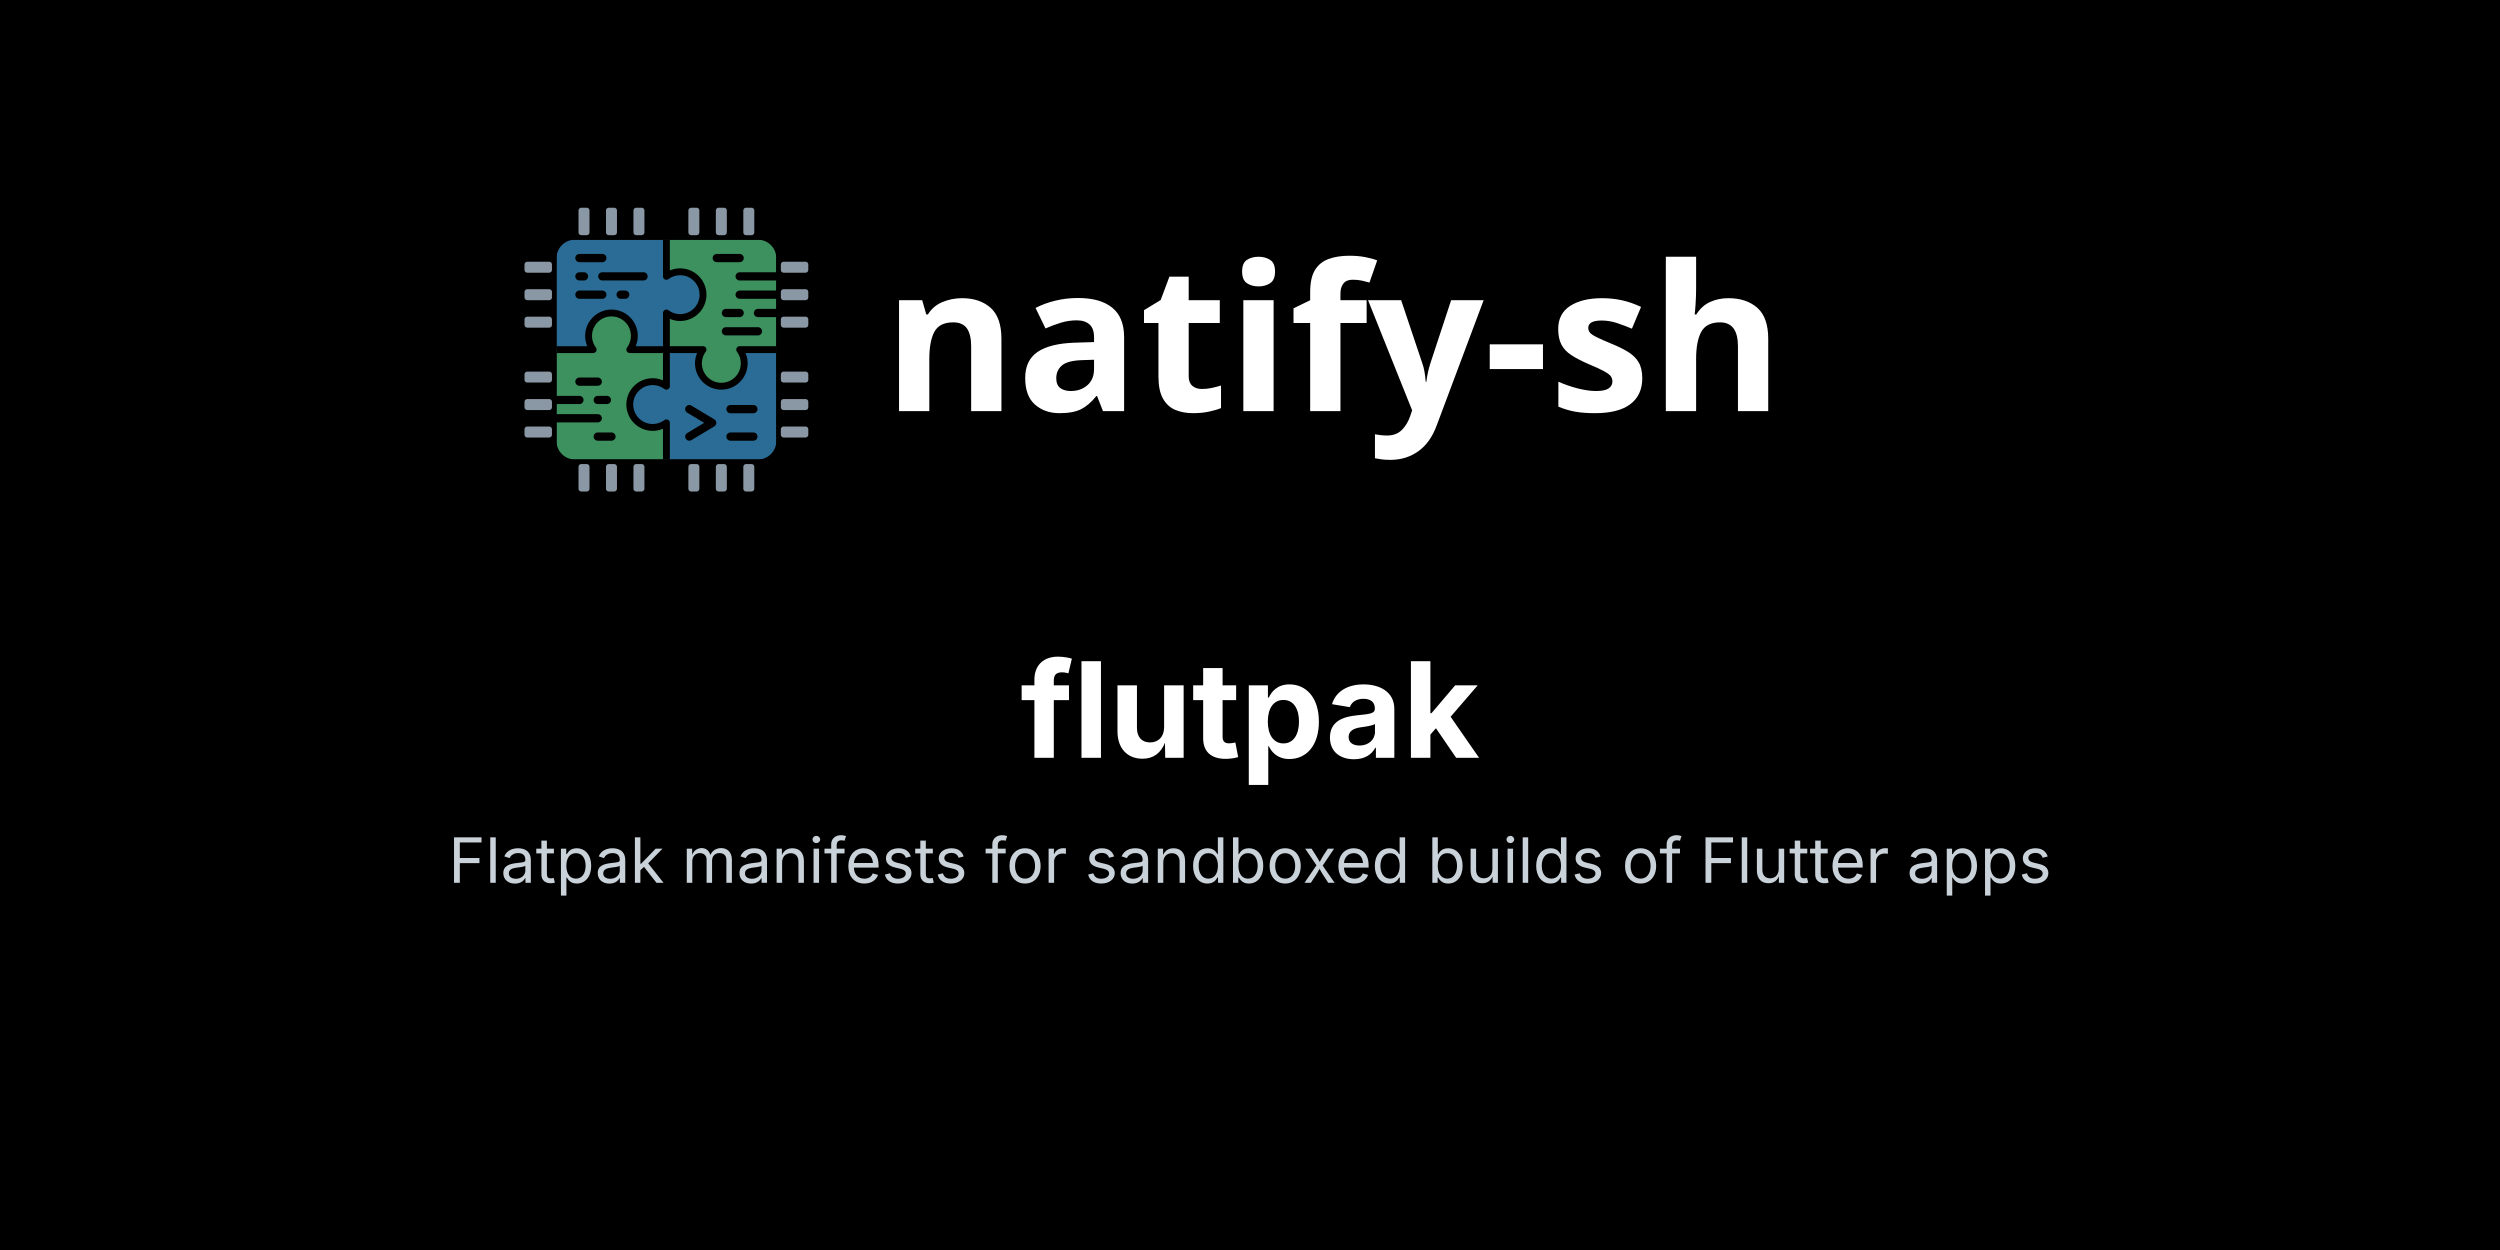
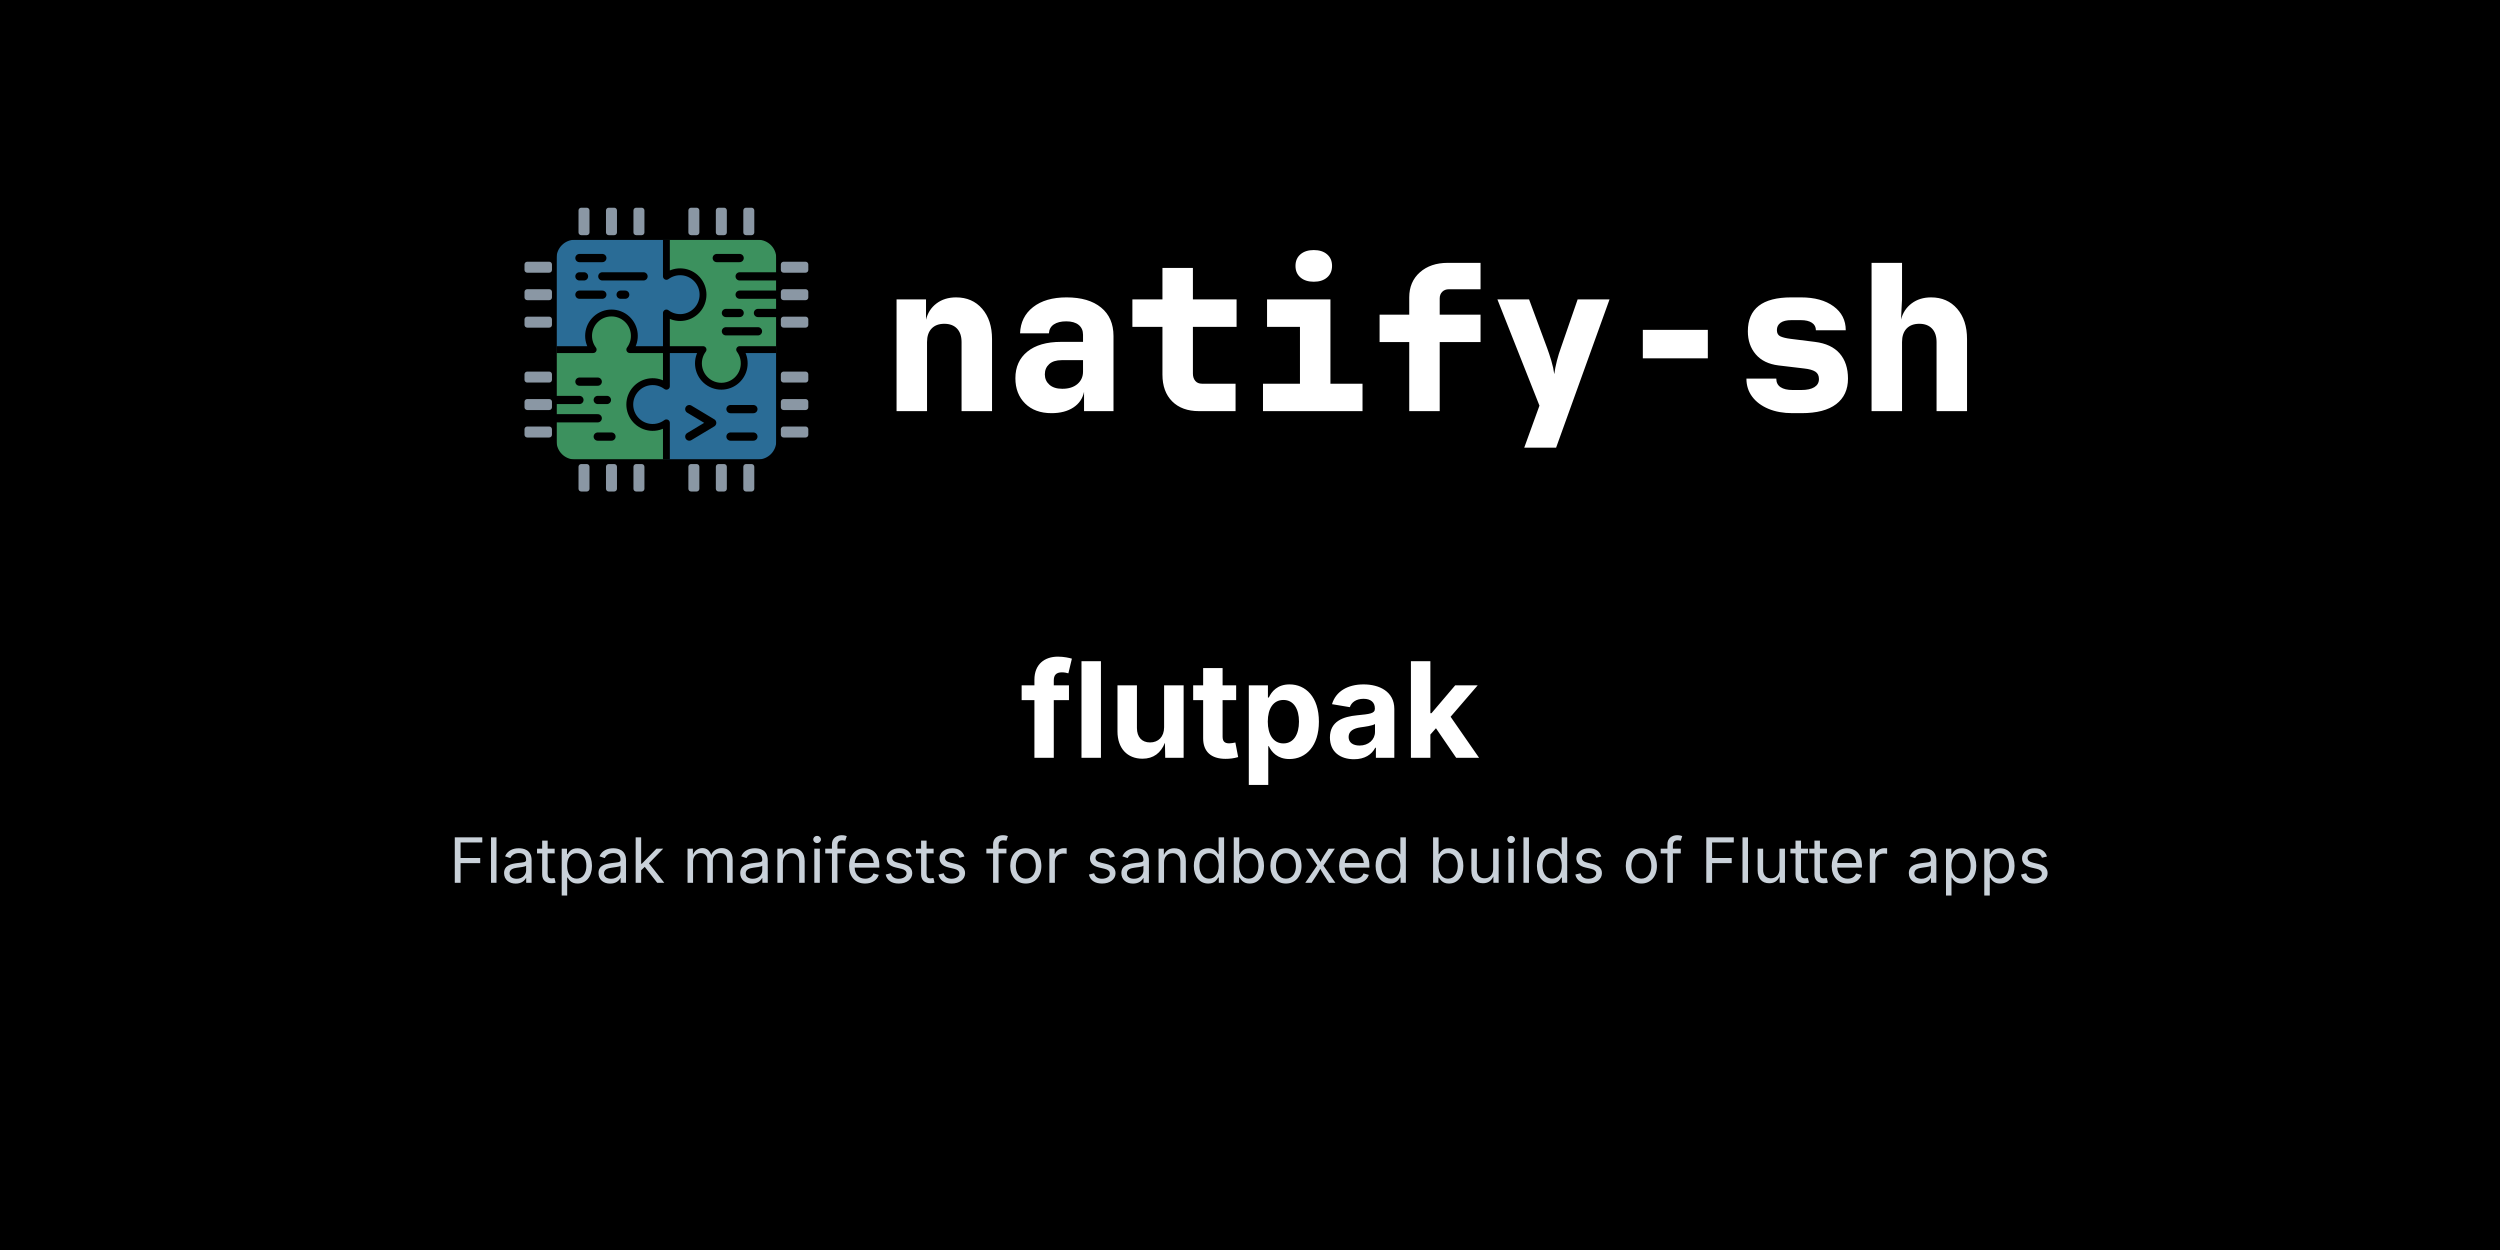
<svg xmlns="http://www.w3.org/2000/svg" width="1280" height="640" viewBox="0 0 1280 640">
  <rect width="1280" height="640" fill="#000000" />
  <svg x="266.2" y="104" width="150" height="150" viewBox="0 0 32 32">
    <g fill="#8a97a4">
      <rect x="6.4" y="0.5" width="1.2" height="3" rx="0.3" />
      <rect x="6.4" y="28.5" width="1.2" height="3" rx="0.3" />
      <rect x="0.5" y="6.4" width="3" height="1.2" rx="0.3" />
      <rect x="28.5" y="6.4" width="3" height="1.2" rx="0.3" />
      <rect x="9.4" y="0.5" width="1.2" height="3" rx="0.3" />
      <rect x="9.4" y="28.5" width="1.2" height="3" rx="0.3" />
      <rect x="0.5" y="9.4" width="3" height="1.2" rx="0.3" />
      <rect x="28.5" y="9.4" width="3" height="1.2" rx="0.3" />
      <rect x="12.4" y="0.5" width="1.2" height="3" rx="0.3" />
      <rect x="12.4" y="28.5" width="1.2" height="3" rx="0.3" />
      <rect x="0.5" y="12.4" width="3" height="1.2" rx="0.3" />
      <rect x="28.5" y="12.4" width="3" height="1.2" rx="0.3" />
      <rect x="18.4" y="0.5" width="1.2" height="3" rx="0.3" />
      <rect x="18.4" y="28.5" width="1.2" height="3" rx="0.3" />
      <rect x="0.5" y="18.4" width="3" height="1.2" rx="0.3" />
      <rect x="28.5" y="18.4" width="3" height="1.2" rx="0.3" />
      <rect x="21.4" y="0.5" width="1.2" height="3" rx="0.3" />
      <rect x="21.4" y="28.5" width="1.2" height="3" rx="0.3" />
      <rect x="0.5" y="21.4" width="3" height="1.2" rx="0.3" />
      <rect x="28.5" y="21.4" width="3" height="1.2" rx="0.3" />
      <rect x="24.4" y="0.5" width="1.2" height="3" rx="0.3" />
      <rect x="24.4" y="28.5" width="1.2" height="3" rx="0.3" />
      <rect x="0.5" y="24.4" width="3" height="1.2" rx="0.3" />
      <rect x="28.5" y="24.4" width="3" height="1.2" rx="0.3" />
    </g>
    <g transform="translate(4 4)">
      <mask id="natify-mcu-color-neck4-cut">
        <rect width="24" height="24" rx="2" fill="#fff" />
        <g fill="none" stroke="#000" stroke-width="0.75" stroke-linejoin="round">
          <path d="M12 0V4A2.5 2.5 0 1 1 12 8V12M24 12H20A2.5 2.5 0 1 1 16 12H12M12 24V20A2.5 2.5 0 1 1 12 16V12M0 12H4A2.5 2.5 0 1 1 8 12H12" />
          <path stroke-width="0.9" stroke-linecap="round" d="M2.5 2H5M2.5 4H3M5 4H9.5M2.5 6H5M7 6H7.5M17.5 2H20M20 4H24M20 6H24M18.5 8H20M22 8H24M18.5 10H22M2.5 15.5H4.5M0 17.5H2.5M4.5 17.5H5.5M0 19.5H4.5M4.5 21.5H6M14.5 18.5L17 20L14.5 21.5M19 18.5H21.5M19 21.5H21.5" />
        </g>
      </mask>
      <g mask="url(#natify-mcu-color-neck4-cut)">
        <rect width="12" height="12" fill="#2a6c96" />
        <rect x="12" width="12" height="12" fill="#3c915e" />
        <rect x="12" y="12" width="12" height="12" fill="#2a6c96" />
        <rect y="12" width="12" height="12" fill="#3c915e" />
        <circle cx="13.5" cy="6" r="2.5" fill="#2a6c96" />
        <circle cx="18" cy="13.5" r="2.5" fill="#3c915e" />
        <circle cx="10.5" cy="18" r="2.5" fill="#2a6c96" />
        <circle cx="6" cy="10.5" r="2.5" fill="#3c915e" />
      </g>
    </g>
  </svg>
-   <text x="452.2" y="210.5" font-family="JetBrains Mono" font-weight="800" font-size="104" fill="#ffffff">natify-sh</text>
-   <text x="640.0" y="388" text-anchor="middle" font-family="Inter" font-weight="700" font-size="68" fill="#ffffff">flutpak</text>
-   <text x="640.0" y="452" text-anchor="middle" font-family="Inter" font-size="32" fill="#c9d1d9">Flatpak manifests for sandboxed builds of Flutter apps</text>
+   <path fill="#ffffff" d="M459.04 210.5V153.3H474.12V163.7Q475.36 158.5 479.47 155.38Q483.58 152.26 489.51 152.26Q497.83 152.26 502.87 158.08Q507.92 163.91 507.92 173.58V210.5H492.32V175.14Q492.32 170.67 489.98 168.22Q487.64 165.78 483.48 165.78Q479.32 165.78 476.98 168.22Q474.64 170.67 474.64 175.14V210.5ZM538.39 211.54Q529.86 211.54 524.87 206.6Q519.88 201.66 519.88 193.65Q519.88 185.02 526.01 180.03Q532.15 175.04 543.28 175.04H554.51V171.4Q554.51 168.17 552.27 166.35Q550.04 164.53 545.88 164.53Q541.92 164.53 539.58 166.09Q537.24 167.65 537.04 170.67H522.27Q522.58 162.24 528.92 157.25Q535.27 152.26 546.08 152.26Q557.42 152.26 563.76 157.46Q570.11 162.66 570.11 172.02V210.5H555.03V200.62Q553.99 205.72 549.57 208.63Q545.15 211.54 538.39 211.54ZM543.9 199.06Q548.79 199.06 551.65 196.62Q554.51 194.17 554.51 190.22V184.4H543.59Q539.43 184.4 537.19 186.42Q534.96 188.45 534.96 191.68Q534.96 194.9 537.3 196.98Q539.64 199.06 543.9 199.06ZM613.89 210.5Q605.16 210.5 600.16 205.51Q595.17 200.52 595.17 191.78V167.34H579.78V153.3H595.17V137.18H610.77V153.3H633.13V167.34H610.77V191.26Q610.77 193.55 611.97 195Q613.16 196.46 615.45 196.46H632.61V210.5ZM646.65 210.5V196.46H665.58V167.34H648.73V153.3H681.18V196.46H697.61V210.5ZM672.65 144.25Q668.39 144.25 665.84 142.07Q663.29 139.88 663.29 136.14Q663.29 132.4 665.84 130.21Q668.39 128.03 672.65 128.03Q676.92 128.03 679.46 130.21Q682.01 132.4 682.01 136.14Q682.01 139.88 679.46 142.07Q676.92 144.25 672.65 144.25ZM721.53 210.5V175.14H706.35V161.1H721.53V152.26Q721.53 144.25 726.99 139.42Q732.45 134.58 741.29 134.58H758.04V148.1H741.81Q739.73 148.1 738.43 149.4Q737.13 150.7 737.13 152.78V161.1H758.04V175.14H737.13V210.5ZM780.4 229.22 788.2 207.69 766.67 153.3H782.89L792.15 178.26Q793.19 181.07 794.28 184.71Q795.37 188.35 795.79 191.57Q796.2 188.35 797.14 184.71Q798.08 181.07 799.12 178.26L807.75 153.3H824.08L796.72 229.22ZM841.13 183.46V168.9H874.41V183.46ZM917.78 211.54Q910.71 211.54 905.4 209.3Q900.1 207.07 897.14 203.12Q894.17 199.16 894.17 193.86H909.46Q909.46 196.77 911.64 198.23Q913.83 199.68 917.78 199.68H922.36Q926.62 199.68 928.96 198.23Q931.3 196.77 931.3 194.07Q931.3 191.47 929.43 190.27Q927.56 189.08 923.71 188.66L910.6 187.1Q903.01 186.16 898.96 181.43Q894.9 176.7 894.9 169.63Q894.9 152.26 917.16 152.26H922.04Q932.55 152.26 938.79 156.84Q945.03 161.41 945.03 169.11H929.74Q929.74 166.61 927.71 165.26Q925.68 163.91 922.04 163.91H917.16Q913.52 163.91 911.64 165.26Q909.77 166.61 909.77 169Q909.77 171.4 911.59 172.23Q913.41 173.06 916.74 173.48L929.22 175.04Q937.64 176.08 941.91 180.96Q946.17 185.85 946.17 193.86Q946.17 202.28 940.14 206.91Q934.11 211.54 922.36 211.54ZM958.24 210.5V134.58H973.84V153.3L973.32 163.6Q974.67 158.4 978.78 155.33Q982.88 152.26 988.71 152.26Q997.03 152.26 1002.07 158.08Q1007.12 163.91 1007.12 173.58V210.5H991.52V175.14Q991.52 170.67 989.18 168.22Q986.84 165.78 982.68 165.78Q978.52 165.78 976.18 168.22Q973.84 170.67 973.84 175.14V210.5Z" />
+   <path fill="#ffffff" d="M547.31 350.88H539.54V348.36C539.54 345.77 540.67 344.24 543.69 344.24C544.99 344.24 546.18 344.5 547.01 344.74L548.81 337.23C547.58 336.87 544.79 336.2 541.67 336.2C534.8 336.2 529.62 340.12 529.62 348.02V350.88H523.08V358.48H529.62V388H539.54V358.48H547.31ZM563.68 338.53H553.72V388H563.68ZM584.93 388.46C590.58 388.46 594.36 385.54 596.45 380.3L596.59 388H606.02V350.88H596.02V372.36C596.02 377.28 593.03 380.13 588.82 380.13C584.63 380.13 582.11 377.38 582.11 372.76V350.88H572.15V374.49C572.15 383.19 577.23 388.46 584.93 388.46ZM632.91 350.88H625.97V342.05H616.01V350.88H610.9V358.48H616.01V378.01C616.01 384.81 620.06 388.53 627.5 388.53C629.49 388.53 631.72 388.3 633.94 387.63L632.51 380.16C631.78 380.36 630.12 380.6 629.36 380.6C626.93 380.6 625.97 379.5 625.97 377.14V358.48H632.91ZM639.39 401.88H649.35V382.06H649.65C651.04 385.04 654.09 388.63 660.17 388.63C668.74 388.63 675.28 381.86 675.28 369.51C675.28 356.82 668.47 350.41 660.24 350.41C653.93 350.41 651.01 354.17 649.65 357.12H649.18V350.88H639.39ZM657.12 380.63C652.04 380.63 649.11 376.18 649.11 369.47C649.11 362.73 652 358.38 657.12 358.38C662.33 358.38 665.08 362.96 665.08 369.47C665.08 376.01 662.3 380.63 657.12 380.63ZM693.27 388.73C698.75 388.73 702.34 386.31 704.13 382.85H704.46V388H713.89V363C713.89 354 706.12 350.41 698.16 350.41C689.85 350.41 683.88 354.1 681.99 360.54L691.12 362.07C691.91 359.68 694.27 357.79 698.12 357.79C701.84 357.79 703.93 359.58 703.93 362.73V362.9C703.93 365.32 701.31 365.59 694.93 366.22C687.63 366.92 680.92 369.31 680.92 377.61C680.92 384.95 686.2 388.73 693.27 388.73ZM696.1 381.72C692.81 381.72 690.49 380.23 690.49 377.34C690.49 374.35 692.94 372.93 696.63 372.39C698.82 372.1 702.77 371.56 704 370.7V374.72C704 378.64 700.75 381.72 696.1 381.72ZM722.39 388H732.35V376.08L735.21 372.86L745.57 388H757.29L742.71 366.98L756.59 350.88H745.07L732.92 365.16H732.35V338.53H722.39Z" />
+   <path fill="#c9d1d9" d="M232.85 452H235.82V441.94H245.87V439.31H235.82V431.34H246.93V428.72H232.85ZM254.21 428.72H251.4V452H254.21ZM264.04 452.41C266.99 452.41 268.63 450.86 269.23 449.62H269.41V452H272.18V440.48C272.18 435.03 267.98 434.31 265.63 434.31C262.93 434.31 259.93 435.28 258.59 438.45L261.29 439.34C261.84 438.12 263.2 436.78 265.71 436.78C268.13 436.78 269.37 438.03 269.37 440.2V440.3C269.37 441.59 267.99 441.5 264.88 441.89C261.65 442.3 258.09 443.03 258.09 447.03C258.09 450.47 260.73 452.41 264.04 452.41ZM264.52 449.92C262.43 449.92 260.91 448.98 260.91 447.17C260.91 445.19 262.71 444.53 264.76 444.27C265.84 444.12 268.9 443.81 269.37 443.27V445.69C269.37 447.83 267.63 449.92 264.52 449.92ZM283.99 434.53H280.4V430.38H277.59V434.53H274.96V436.94H277.59V447.69C277.59 450.55 279.37 452.22 282.38 452.22C283.1 452.22 283.9 452.11 284.48 451.91L283.9 449.53C283.43 449.62 282.82 449.72 282.46 449.72C280.98 449.72 280.4 449.03 280.4 447.47V436.94H283.99ZM287.59 458.53H290.4V449.3H290.62C291.2 450.27 292.37 452.38 295.7 452.38C300.05 452.38 303.09 448.88 303.09 443.31C303.09 437.78 300.04 434.31 295.68 434.31C292.27 434.31 291.2 436.41 290.62 437.33H290.3V434.53H287.59ZM295.27 449.86C292.1 449.86 290.37 447.17 290.37 443.28C290.37 439.42 292.05 436.83 295.27 436.83C298.59 436.83 300.23 439.66 300.23 443.28C300.23 446.95 298.54 449.86 295.27 449.86ZM312.38 452.41C315.34 452.41 316.98 450.86 317.57 449.62H317.76V452H320.52V440.48C320.52 435.03 316.32 434.31 313.98 434.31C311.27 434.31 308.27 435.28 306.93 438.45L309.63 439.34C310.18 438.12 311.54 436.78 314.05 436.78C316.48 436.78 317.71 438.03 317.71 440.2V440.3C317.71 441.59 316.34 441.5 313.23 441.89C309.99 442.3 306.43 443.03 306.43 447.03C306.43 450.47 309.07 452.41 312.38 452.41ZM312.87 449.92C310.77 449.92 309.26 448.98 309.26 447.17C309.26 445.19 311.05 444.53 313.1 444.27C314.18 444.12 317.24 443.81 317.71 443.27V445.69C317.71 447.83 315.98 449.92 312.87 449.92ZM325.46 452H328.27V445.56L330.12 443.83L336.51 452H340.12L332.26 442.03L339.57 434.53H336.09L328.62 442.23H328.27V428.72H325.46ZM352.02 452H354.84V441C354.84 438.22 356.7 436.78 358.74 436.78C360.71 436.78 362.16 438.08 362.16 440.02V452H364.98V440.59C364.98 438.39 366.41 436.78 368.77 436.78C370.65 436.78 372.29 437.78 372.29 440.3V452H375.12V440.22C375.12 436.17 372.65 434.22 369.62 434.22C367.09 434.22 364.95 435.58 364.12 437.78C363.49 435.62 361.96 434.22 359.66 434.22C357.6 434.22 355.63 435.38 354.77 437.73L354.76 434.53H352.02ZM384.95 452.41C387.9 452.41 389.54 450.86 390.13 449.62H390.32V452H393.09V440.48C393.09 435.03 388.88 434.31 386.54 434.31C383.84 434.31 380.84 435.28 379.49 438.45L382.2 439.34C382.74 438.12 384.1 436.78 386.62 436.78C389.04 436.78 390.27 438.03 390.27 440.2V440.3C390.27 441.59 388.9 441.5 385.79 441.89C382.55 442.3 378.99 443.03 378.99 447.03C378.99 450.47 381.63 452.41 384.95 452.41ZM385.43 449.92C383.34 449.92 381.82 448.98 381.82 447.17C381.82 445.19 383.62 444.53 385.66 444.27C386.74 444.12 389.8 443.81 390.27 443.27V445.69C390.27 447.83 388.54 449.92 385.43 449.92ZM400.84 441.53C400.84 438.55 402.73 436.84 405.24 436.84C407.68 436.84 409.18 438.45 409.18 441.14V452H411.99V440.91C411.99 436.48 409.62 434.31 406.09 434.31C403.74 434.31 401.87 435.3 400.74 437.77L400.73 434.53H398.02V452H400.84ZM416.93 452H419.74V434.53H416.93ZM418.35 431.67C419.43 431.67 420.32 430.84 420.32 429.81C420.32 428.78 419.43 427.95 418.35 427.95C417.29 427.95 416.4 428.78 416.4 429.81C416.4 430.84 417.29 431.67 418.35 431.67ZM432.8 434.53H428.77V432.83C428.77 431.14 429.52 430.23 431.26 430.23C432.04 430.23 432.48 430.41 432.77 430.5L433.55 428.09C433.13 427.91 432.26 427.62 430.93 427.62C428.38 427.62 425.96 429.17 425.96 432.2V434.53H422.52V436.94H425.96V452H428.77V436.94H432.8ZM442.93 452.38C446.51 452.38 449.12 450.58 449.93 447.94L447.21 447.19C446.55 448.97 445.01 449.88 442.95 449.88C439.85 449.88 437.73 447.88 437.59 444.22H450.21V443.05C450.21 436.59 446.3 434.31 442.6 434.31C437.84 434.31 434.74 438.05 434.74 443.41C434.74 448.78 437.87 452.38 442.93 452.38ZM437.6 441.84C437.77 439.17 439.6 436.81 442.6 436.81C445.48 436.81 447.09 438.88 447.35 441.84ZM460.18 452.38C464.27 452.38 467.07 450.14 467.07 447.08C467.07 444.69 465.59 443.11 462.41 442.36L459.77 441.73C457.73 441.25 456.84 440.53 456.84 439.23C456.84 437.78 458.4 436.7 460.48 436.7C462.73 436.7 463.71 437.92 464.2 439.17L466.74 438.52C465.95 436.06 464.05 434.31 460.46 434.31C456.74 434.31 453.99 436.41 453.99 439.41C453.99 441.86 455.51 443.42 458.68 444.17L461.59 444.86C463.3 445.27 464.15 446.06 464.15 447.27C464.15 448.7 462.59 449.91 460.15 449.91C458.05 449.91 456.63 449.05 456.13 447.12L453.46 447.77C454.09 450.78 456.59 452.38 460.18 452.38ZM478.01 434.53H474.41V430.38H471.6V434.53H468.98V436.94H471.6V447.69C471.6 450.55 473.38 452.22 476.4 452.22C477.12 452.22 477.91 452.11 478.49 451.91L477.91 449.53C477.45 449.62 476.84 449.72 476.48 449.72C474.99 449.72 474.41 449.03 474.41 447.47V436.94H478.01ZM487.23 452.38C491.32 452.38 494.12 450.14 494.12 447.08C494.12 444.69 492.63 443.11 489.46 442.36L486.82 441.73C484.77 441.25 483.88 440.53 483.88 439.23C483.88 437.78 485.45 436.7 487.52 436.7C489.77 436.7 490.76 437.92 491.24 439.17L493.79 438.52C492.99 436.06 491.1 434.31 487.51 434.31C483.79 434.31 481.04 436.41 481.04 439.41C481.04 441.86 482.55 443.42 485.73 444.17L488.63 444.86C490.35 445.27 491.2 446.06 491.2 447.27C491.2 448.7 489.63 449.91 487.2 449.91C485.1 449.91 483.68 449.05 483.18 447.12L480.51 447.77C481.13 450.78 483.63 452.38 487.23 452.38ZM515.3 434.53H511.27V432.83C511.27 431.14 512.02 430.23 513.76 430.23C514.54 430.23 514.98 430.41 515.27 430.5L516.05 428.09C515.63 427.91 514.76 427.62 513.43 427.62C510.88 427.62 508.46 429.17 508.46 432.2V434.53H505.02V436.94H508.46V452H511.27V436.94H515.3ZM525.2 452.38C529.96 452.38 533.18 448.77 533.18 443.38C533.18 437.91 529.96 434.31 525.2 434.31C520.45 434.31 517.24 437.91 517.24 443.38C517.24 448.77 520.45 452.38 525.2 452.38ZM525.2 449.86C521.71 449.86 520.1 446.81 520.1 443.38C520.1 439.89 521.71 436.83 525.2 436.83C528.73 436.83 530.34 439.91 530.34 443.38C530.34 446.81 528.73 449.86 525.2 449.86ZM537.27 452H540.09V441.06C540.09 438.7 541.93 437 544.45 437C545.2 437 545.96 437.12 546.13 437.16V434.33C545.8 434.31 545.12 434.28 544.71 434.28C542.63 434.28 540.82 435.45 540.18 437.22H539.99V434.53H537.27ZM564.26 452.38C568.35 452.38 571.15 450.14 571.15 447.08C571.15 444.69 569.66 443.11 566.49 442.36L563.85 441.73C561.8 441.25 560.91 440.53 560.91 439.23C560.91 437.78 562.48 436.7 564.55 436.7C566.8 436.7 567.79 437.92 568.27 439.17L570.82 438.52C570.02 436.06 568.13 434.31 564.54 434.31C560.82 434.31 558.07 436.41 558.07 439.41C558.07 441.86 559.59 443.42 562.76 444.17L565.66 444.86C567.38 445.27 568.23 446.06 568.23 447.27C568.23 448.7 566.66 449.91 564.23 449.91C562.13 449.91 560.71 449.05 560.21 447.12L557.54 447.77C558.16 450.78 560.66 452.38 564.26 452.38ZM580.1 452.41C583.05 452.41 584.7 450.86 585.29 449.62H585.48V452H588.24V440.48C588.24 435.03 584.04 434.31 581.7 434.31C578.99 434.31 575.99 435.28 574.65 438.45L577.35 439.34C577.9 438.12 579.26 436.78 581.77 436.78C584.2 436.78 585.43 438.03 585.43 440.2V440.3C585.43 441.59 584.05 441.5 580.95 441.89C577.71 442.3 574.15 443.03 574.15 447.03C574.15 450.47 576.79 452.41 580.1 452.41ZM580.59 449.92C578.49 449.92 576.98 448.98 576.98 447.17C576.98 445.19 578.77 444.53 580.82 444.27C581.9 444.12 584.96 443.81 585.43 443.27V445.69C585.43 447.83 583.7 449.92 580.59 449.92ZM595.99 441.53C595.99 438.55 597.88 436.84 600.4 436.84C602.84 436.84 604.34 438.45 604.34 441.14V452H607.15V440.91C607.15 436.48 604.77 434.31 601.24 434.31C598.9 434.31 597.02 435.3 595.9 437.77L595.88 434.53H593.18V452H595.99ZM618.63 452.38C621.96 452.38 623.13 450.27 623.71 449.3H624.02V452H626.74V428.72H623.93V437.33H623.71C623.13 436.41 622.05 434.31 618.65 434.31C614.29 434.31 611.24 437.78 611.24 443.31C611.24 448.88 614.27 452.38 618.63 452.38ZM619.05 449.86C615.79 449.86 614.1 446.95 614.1 443.28C614.1 439.66 615.74 436.83 619.05 436.83C622.27 436.83 623.96 439.42 623.96 443.28C623.96 447.17 622.23 449.86 619.05 449.86ZM639.79 452.38C644.15 452.38 647.18 448.88 647.18 443.31C647.18 437.78 644.13 434.31 639.77 434.31C636.37 434.31 635.29 436.41 634.71 437.33H634.49V428.72H631.68V452H634.4V449.3H634.71C635.29 450.27 636.46 452.38 639.79 452.38ZM639.37 449.86C636.2 449.86 634.46 447.17 634.46 443.28C634.46 439.42 636.15 436.83 639.37 436.83C642.68 436.83 644.32 439.66 644.32 443.28C644.32 446.95 642.63 449.86 639.37 449.86ZM658.38 452.38C663.15 452.38 666.37 448.77 666.37 443.38C666.37 437.91 663.15 434.31 658.38 434.31C653.63 434.31 650.43 437.91 650.43 443.38C650.43 448.77 653.63 452.38 658.38 452.38ZM658.38 449.86C654.9 449.86 653.29 446.81 653.29 443.38C653.29 439.89 654.9 436.83 658.38 436.83C661.91 436.83 663.52 439.91 663.52 443.38C663.52 446.81 661.91 449.86 658.38 449.86ZM668.29 452H671.54L674.13 448.08C674.91 446.89 675.45 445.83 675.98 444.84C676.55 445.83 677.13 446.89 677.9 448.08L680.46 452H683.73L677.6 443.19L683.45 434.53H680.23L678.01 437.92C677.2 439.16 676.66 440.28 676.1 441.33C675.49 440.28 674.9 439.16 674.1 437.92L671.93 434.53H668.65L674.43 443.03ZM693.84 452.38C697.41 452.38 700.02 450.58 700.84 447.94L698.12 447.19C697.46 448.97 695.91 449.88 693.85 449.88C690.76 449.88 688.63 447.88 688.49 444.22H701.12V443.05C701.12 436.59 697.21 434.31 693.51 434.31C688.74 434.31 685.65 438.05 685.65 443.41C685.65 448.78 688.77 452.38 693.84 452.38ZM688.51 441.84C688.68 439.17 690.51 436.81 693.51 436.81C696.38 436.81 697.99 438.88 698.26 441.84ZM711.7 452.38C715.02 452.38 716.2 450.27 716.77 449.3H717.09V452H719.8V428.72H716.99V437.33H716.77C716.2 436.41 715.12 434.31 711.71 434.31C707.35 434.31 704.3 437.78 704.3 443.31C704.3 448.88 707.34 452.38 711.7 452.38ZM712.12 449.86C708.85 449.86 707.16 446.95 707.16 443.28C707.16 439.66 708.8 436.83 712.12 436.83C715.34 436.83 717.02 439.42 717.02 443.28C717.02 447.17 715.29 449.86 712.12 449.86ZM741.85 452.38C746.21 452.38 749.24 448.88 749.24 443.31C749.24 437.78 746.2 434.31 741.84 434.31C738.43 434.31 737.35 436.41 736.77 437.33H736.55V428.72H733.74V452H736.46V449.3H736.77C737.35 450.27 738.52 452.38 741.85 452.38ZM741.43 449.86C738.26 449.86 736.52 447.17 736.52 443.28C736.52 439.42 738.21 436.83 741.43 436.83C744.74 436.83 746.38 439.66 746.38 443.28C746.38 446.95 744.7 449.86 741.43 449.86ZM759.26 452.22C761.55 452.22 763.46 451.28 764.6 448.73V452H767.32V434.53H764.49V445C764.49 447.98 762.6 449.69 760.1 449.69C757.66 449.69 756.15 448.08 756.15 445.39V434.53H753.34V445.62C753.34 450.05 755.73 452.22 759.26 452.22ZM772.26 452H775.07V434.53H772.26ZM773.68 431.67C774.76 431.67 775.65 430.84 775.65 429.81C775.65 428.78 774.76 427.95 773.68 427.95C772.62 427.95 771.73 428.78 771.73 429.81C771.73 430.84 772.62 431.67 773.68 431.67ZM782.82 428.72H780.01V452H782.82ZM794.3 452.38C797.63 452.38 798.8 450.27 799.38 449.3H799.7V452H802.41V428.72H799.6V437.33H799.38C798.8 436.41 797.73 434.31 794.32 434.31C789.96 434.31 786.91 437.78 786.91 443.31C786.91 448.88 789.95 452.38 794.3 452.38ZM794.73 449.86C791.46 449.86 789.77 446.95 789.77 443.28C789.77 439.66 791.41 436.83 794.73 436.83C797.95 436.83 799.63 439.42 799.63 443.28C799.63 447.17 797.9 449.86 794.73 449.86ZM813.29 452.38C817.38 452.38 820.18 450.14 820.18 447.08C820.18 444.69 818.7 443.11 815.52 442.36L812.88 441.73C810.84 441.25 809.95 440.53 809.95 439.23C809.95 437.78 811.51 436.7 813.59 436.7C815.84 436.7 816.82 437.92 817.3 439.17L819.85 438.52C819.05 436.06 817.16 434.31 813.57 434.31C809.85 434.31 807.1 436.41 807.1 439.41C807.1 441.86 808.62 443.42 811.79 444.17L814.7 444.86C816.41 445.27 817.26 446.06 817.26 447.27C817.26 448.7 815.7 449.91 813.26 449.91C811.16 449.91 809.74 449.05 809.24 447.12L806.57 447.77C807.2 450.78 809.7 452.38 813.29 452.38ZM840.35 452.38C845.12 452.38 848.34 448.77 848.34 443.38C848.34 437.91 845.12 434.31 840.35 434.31C835.6 434.31 832.4 437.91 832.4 443.38C832.4 448.77 835.6 452.38 840.35 452.38ZM840.35 449.86C836.87 449.86 835.26 446.81 835.26 443.38C835.26 439.89 836.87 436.83 840.35 436.83C843.88 436.83 845.49 439.91 845.49 443.38C845.49 446.81 843.88 449.86 840.35 449.86ZM860.55 434.53H856.52V432.83C856.52 431.14 857.27 430.23 859.01 430.23C859.79 430.23 860.23 430.41 860.52 430.5L861.3 428.09C860.88 427.91 860.01 427.62 858.68 427.62C856.13 427.62 853.71 429.17 853.71 432.2V434.53H850.27V436.94H853.71V452H856.52V436.94H860.55ZM873.62 452H876.59V441.94H886.63V439.31H876.59V431.34H887.7V428.72H873.62ZM894.98 428.72H892.16V452H894.98ZM905.84 452.22C908.13 452.22 910.04 451.28 911.18 448.73V452H913.9V434.53H911.07V445C911.07 447.98 909.18 449.69 906.68 449.69C904.24 449.69 902.73 448.08 902.73 445.39V434.53H899.91V445.62C899.91 450.05 902.3 452.22 905.84 452.22ZM925.71 434.53H922.12V430.38H919.3V434.53H916.68V436.94H919.3V447.69C919.3 450.55 921.09 452.22 924.1 452.22C924.82 452.22 925.62 452.11 926.2 451.91L925.62 449.53C925.15 449.62 924.54 449.72 924.18 449.72C922.7 449.72 922.12 449.03 922.12 447.47V436.94H925.71ZM935.4 434.53H931.8V430.38H928.99V434.53H926.37V436.94H928.99V447.69C928.99 450.55 930.77 452.22 933.79 452.22C934.51 452.22 935.3 452.11 935.88 451.91L935.3 449.53C934.84 449.62 934.23 449.72 933.87 449.72C932.38 449.72 931.8 449.03 931.8 447.47V436.94H935.4ZM946.02 452.38C949.6 452.38 952.21 450.58 953.02 447.94L950.3 447.19C949.65 448.97 948.1 449.88 946.04 449.88C942.95 449.88 940.82 447.88 940.68 444.22H953.3V443.05C953.3 436.59 949.4 434.31 945.7 434.31C940.93 434.31 937.84 438.05 937.84 443.41C937.84 448.78 940.96 452.38 946.02 452.38ZM940.7 441.84C940.87 439.17 942.7 436.81 945.7 436.81C948.57 436.81 950.18 438.88 950.45 441.84ZM957.34 452H960.15V441.06C960.15 438.7 961.99 437 964.51 437C965.26 437 966.02 437.12 966.2 437.16V434.33C965.87 434.31 965.18 434.28 964.77 434.28C962.7 434.28 960.88 435.45 960.24 437.22H960.05V434.53H957.34ZM983.27 452.41C986.23 452.41 987.87 450.86 988.46 449.62H988.65V452H991.41V440.48C991.41 435.03 987.21 434.31 984.87 434.31C982.16 434.31 979.16 435.28 977.82 438.45L980.52 439.34C981.07 438.12 982.43 436.78 984.95 436.78C987.37 436.78 988.6 438.03 988.6 440.2V440.3C988.6 441.59 987.23 441.5 984.12 441.89C980.88 442.3 977.32 443.03 977.32 447.03C977.32 450.47 979.96 452.41 983.27 452.41ZM983.76 449.92C981.66 449.92 980.15 448.98 980.15 447.17C980.15 445.19 981.95 444.53 983.99 444.27C985.07 444.12 988.13 443.81 988.6 443.27V445.69C988.6 447.83 986.87 449.92 983.76 449.92ZM996.35 458.53H999.16V449.3H999.38C999.96 450.27 1001.13 452.38 1004.46 452.38C1008.82 452.38 1011.85 448.88 1011.85 443.31C1011.85 437.78 1008.8 434.31 1004.45 434.31C1001.04 434.31 999.96 436.41 999.38 437.33H999.07V434.53H996.35ZM1004.04 449.86C1000.87 449.86 999.13 447.17 999.13 443.28C999.13 439.42 1000.82 436.83 1004.04 436.83C1007.35 436.83 1008.99 439.66 1008.99 443.28C1008.99 446.95 1007.3 449.86 1004.04 449.86ZM1015.95 458.53H1018.76V449.3H1018.98C1019.55 450.27 1020.73 452.38 1024.05 452.38C1028.41 452.38 1031.45 448.88 1031.45 443.31C1031.45 437.78 1028.4 434.31 1024.04 434.31C1020.63 434.31 1019.55 436.41 1018.98 437.33H1018.66V434.53H1015.95ZM1023.63 449.86C1020.46 449.86 1018.73 447.17 1018.73 443.28C1018.73 439.42 1020.41 436.83 1023.63 436.83C1026.95 436.83 1028.59 439.66 1028.59 443.28C1028.59 446.95 1026.9 449.86 1023.63 449.86ZM1041.48 452.38C1045.57 452.38 1048.37 450.14 1048.37 447.08C1048.37 444.69 1046.88 443.11 1043.71 442.36L1041.07 441.73C1039.02 441.25 1038.13 440.53 1038.13 439.23C1038.13 437.78 1039.7 436.7 1041.77 436.7C1044.02 436.7 1045.01 437.92 1045.49 439.17L1048.04 438.52C1047.24 436.06 1045.35 434.31 1041.76 434.31C1038.04 434.31 1035.29 436.41 1035.29 439.41C1035.29 441.86 1036.8 443.42 1039.98 444.17L1042.88 444.86C1044.6 445.27 1045.45 446.06 1045.45 447.27C1045.45 448.7 1043.88 449.91 1041.45 449.91C1039.35 449.91 1037.93 449.05 1037.43 447.12L1034.76 447.77C1035.38 450.78 1037.88 452.38 1041.48 452.38Z" />
</svg>
